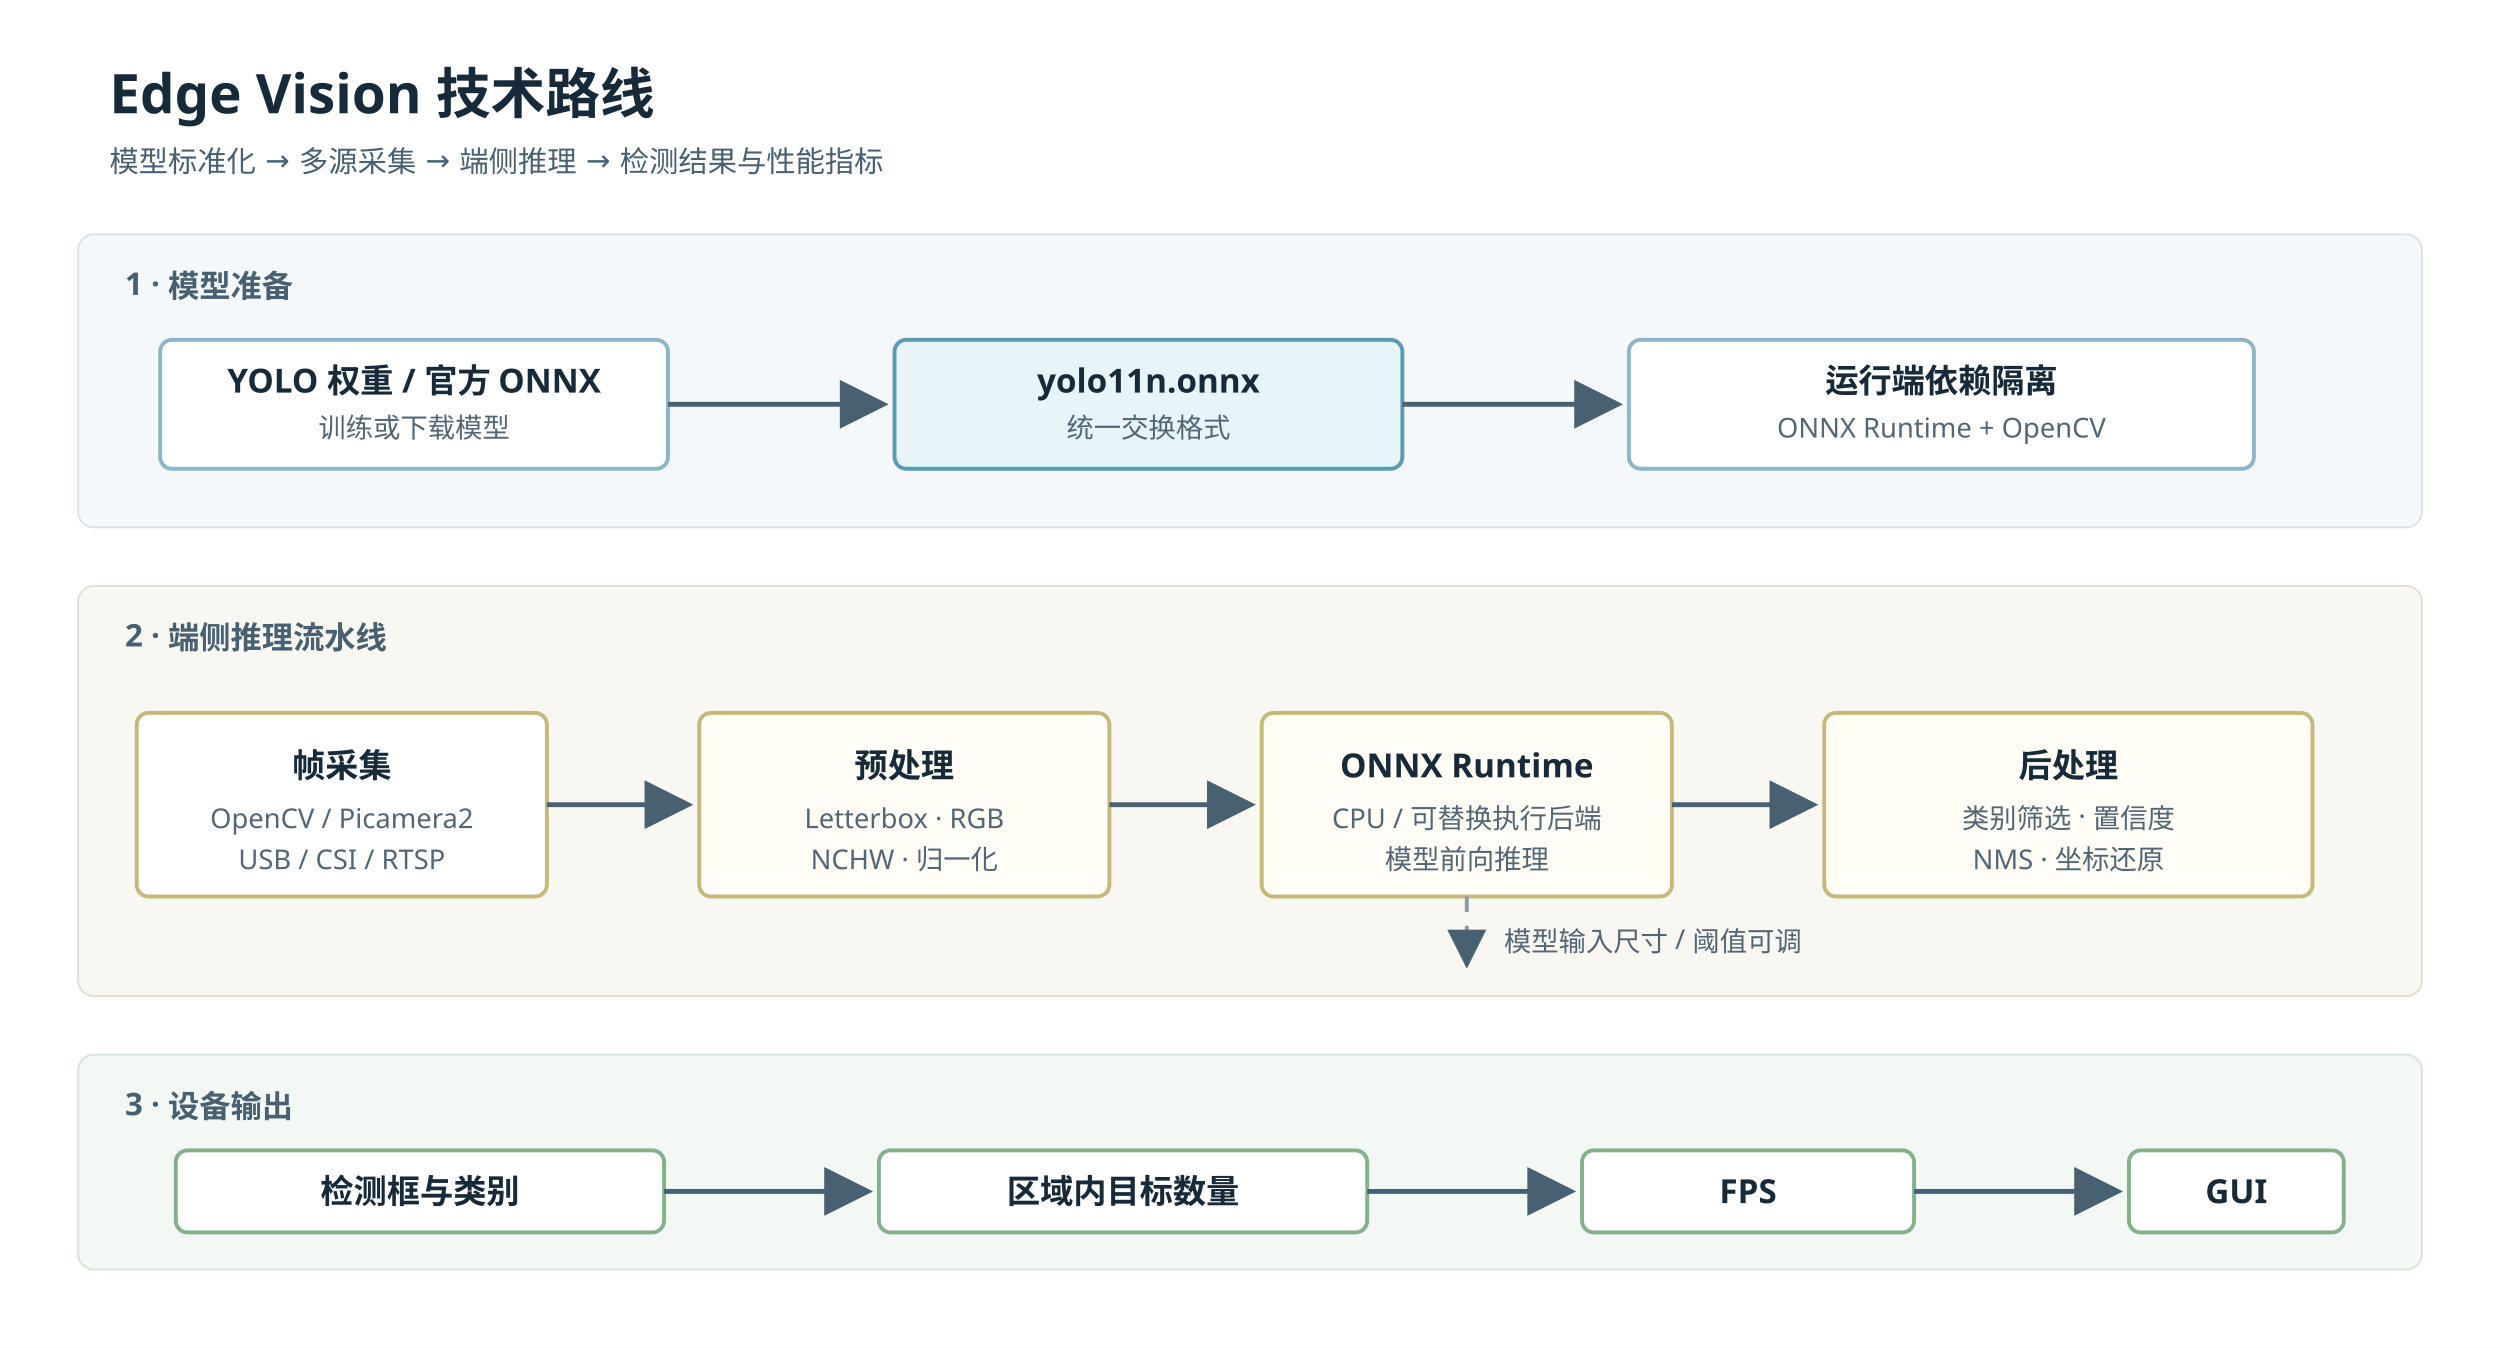
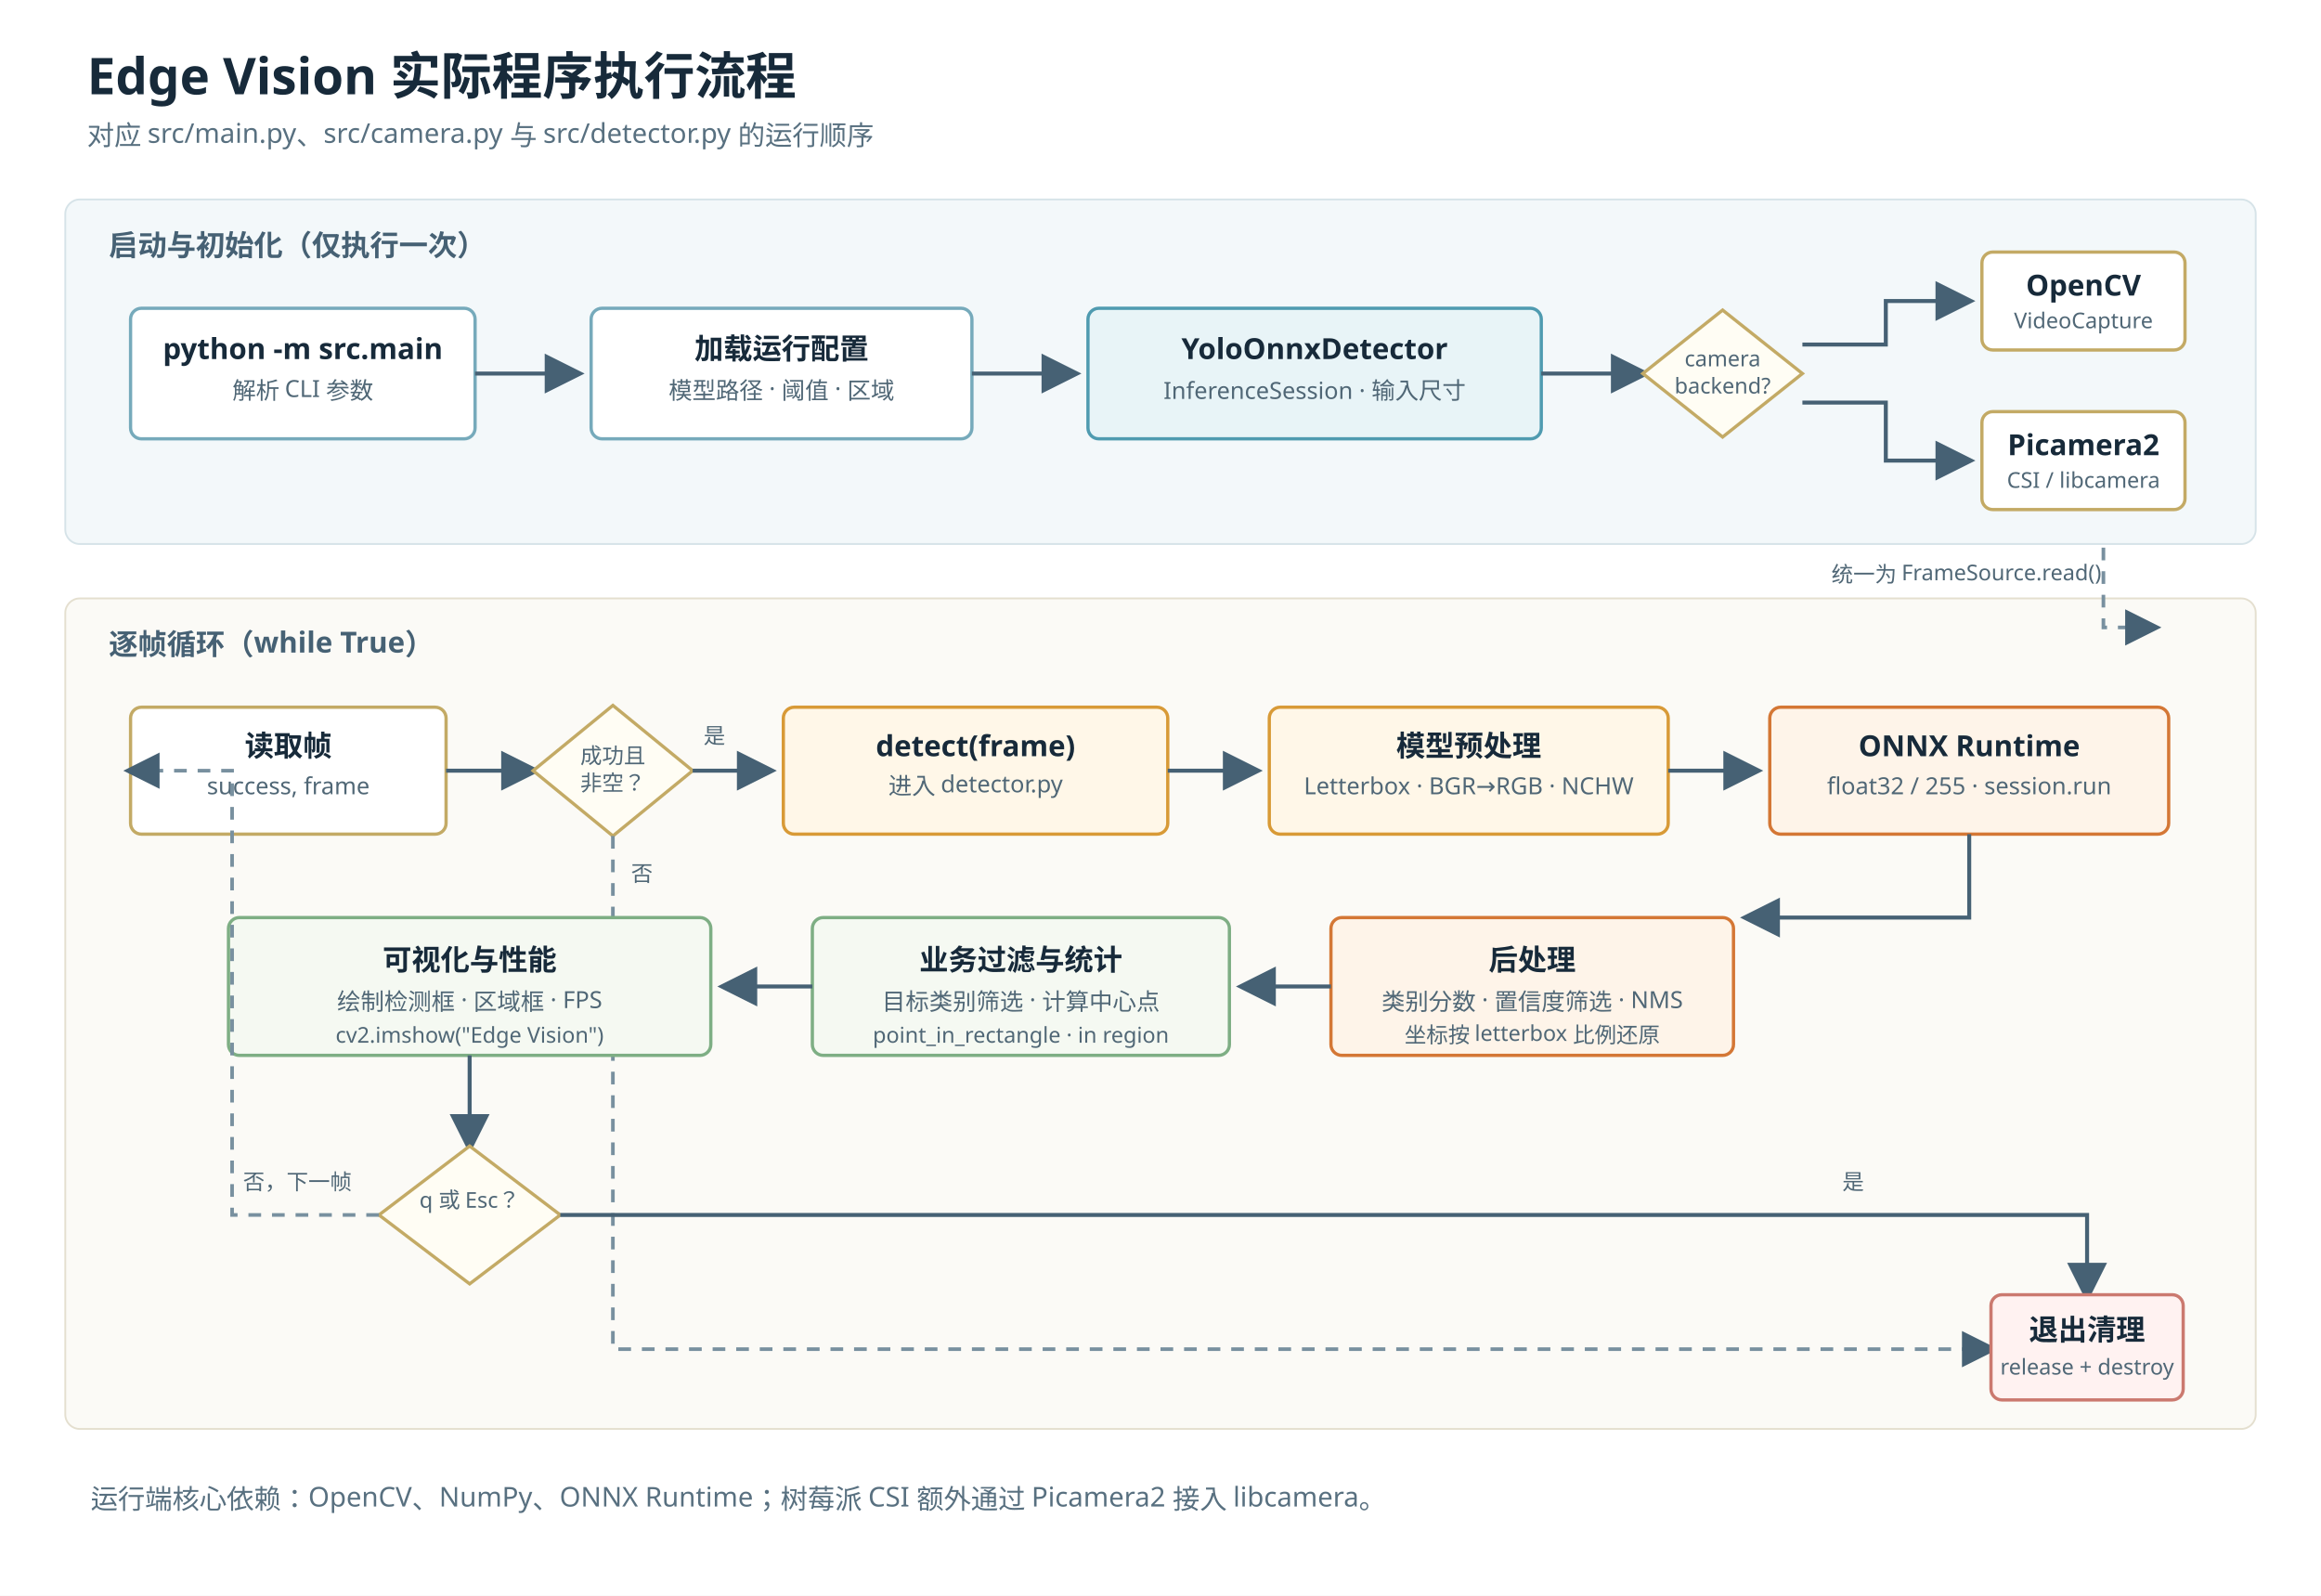
- <svg xmlns="http://www.w3.org/2000/svg" width="1280" height="690" viewBox="0 0 1280 690" role="img" aria-labelledby="title desc">
+ <svg xmlns="http://www.w3.org/2000/svg" width="1280" height="880" viewBox="0 0 1280 880" role="img" aria-labelledby="title desc">
  <defs>
    <marker id="arrow" markerWidth="10" markerHeight="10" refX="8" refY="5" orient="auto" markerUnits="strokeWidth">
-       <path d="M0,0 L10,5 L0,10 z" fill="#476072" />
+       <path d="M0,0 L10,5 L0,10 z" fill="#466174" />
    </marker>
    <style>
      .title { font: 700 28px "Segoe UI", "Microsoft YaHei", sans-serif; fill: #172a3a; }
-       .section { font: 700 16px "Segoe UI", "Microsoft YaHei", sans-serif; fill: #476072; }
-       .label { font: 600 17px "Segoe UI", "Microsoft YaHei", sans-serif; fill: #172a3a; }
-       .detail { font: 400 14px "Segoe UI", "Microsoft YaHei", sans-serif; fill: #526676; }
-       .note { font: 400 15px "Segoe UI", "Microsoft YaHei", sans-serif; fill: #476072; }
-       .card { stroke-width: 2; }
-       .flow { fill: none; stroke: #476072; stroke-width: 2.5; marker-end: url(#arrow); }
-       .dash { fill: none; stroke: #8a9ba8; stroke-width: 2; stroke-dasharray: 8 7; marker-end: url(#arrow); }
+       .subtitle { font: 400 15px "Segoe UI", "Microsoft YaHei", sans-serif; fill: #587080; }
+       .lane { font: 700 16px "Segoe UI", "Microsoft YaHei", sans-serif; fill: #466174; }
+       .label { font: 600 16px "Segoe UI", "Microsoft YaHei", sans-serif; fill: #172a3a; }
+       .small { font: 400 13px "Segoe UI", "Microsoft YaHei", sans-serif; fill: #506776; }
+       .tiny { font: 400 12px "Segoe UI", "Microsoft YaHei", sans-serif; fill: #506776; }
+       .arrow { fill: none; stroke: #466174; stroke-width: 2.2; marker-end: url(#arrow); }
+       .dashed { fill: none; stroke: #78909f; stroke-width: 2; stroke-dasharray: 7 6; marker-end: url(#arrow); }
+       .card { stroke-width: 1.8; }
    </style>
  </defs>
-   <rect width="1280" height="690" fill="#ffffff" />
-   <text x="56" y="58" class="title">Edge Vision 技术路线</text>
-   <text x="56" y="88" class="note">模型标准化 → 多源采集 → 端侧推理 → 检测结果与性能指标</text>
-   <rect x="40" y="120" width="1200" height="150" rx="8" fill="#f4f8fa" stroke="#d9e3e8" />
-   <text x="64" y="151" class="section">1 · 模型准备</text>
-   <rect x="82" y="174" width="260" height="66" rx="6" fill="#ffffff" stroke="#8cb5c7" class="card" />
-   <text x="212" y="201" text-anchor="middle" class="label">YOLO 权重 / 官方 ONNX</text>
-   <text x="212" y="224" text-anchor="middle" class="detail">训练或下载模型</text>
-   <path d="M342 207 H450" class="flow" />
-   <rect x="458" y="174" width="260" height="66" rx="6" fill="#e7f4f8" stroke="#5a9db2" class="card" />
-   <text x="588" y="201" text-anchor="middle" class="label">yolo11n.onnx</text>
-   <text x="588" y="224" text-anchor="middle" class="detail">统一交换格式</text>
-   <path d="M718 207 H826" class="flow" />
-   <rect x="834" y="174" width="320" height="66" rx="6" fill="#ffffff" stroke="#8cb5c7" class="card" />
-   <text x="994" y="201" text-anchor="middle" class="label">运行端依赖隔离</text>
-   <text x="994" y="224" text-anchor="middle" class="detail">ONNX Runtime + OpenCV</text>
-   <rect x="40" y="300" width="1200" height="210" rx="8" fill="#f8f7f2" stroke="#e2dfd2" />
-   <text x="64" y="331" class="section">2 · 端侧推理流水线</text>
-   <rect x="70" y="365" width="210" height="94" rx="6" fill="#ffffff" stroke="#c6b878" class="card" />
-   <text x="175" y="398" text-anchor="middle" class="label">帧采集</text>
-   <text x="175" y="424" text-anchor="middle" class="detail">OpenCV / Picamera2</text>
-   <text x="175" y="445" text-anchor="middle" class="detail">USB / CSI / RTSP</text>
-   <path d="M280 412 H350" class="flow" />
-   <rect x="358" y="365" width="210" height="94" rx="6" fill="#fffdf5" stroke="#c6b878" class="card" />
-   <text x="463" y="398" text-anchor="middle" class="label">预处理</text>
-   <text x="463" y="424" text-anchor="middle" class="detail">Letterbox · RGB</text>
-   <text x="463" y="445" text-anchor="middle" class="detail">NCHW · 归一化</text>
-   <path d="M568 412 H638" class="flow" />
-   <rect x="646" y="365" width="210" height="94" rx="6" fill="#fffdf5" stroke="#c6b878" class="card" />
-   <text x="751" y="398" text-anchor="middle" class="label">ONNX Runtime</text>
-   <text x="751" y="424" text-anchor="middle" class="detail">CPU / 可替换执行后端</text>
-   <text x="751" y="445" text-anchor="middle" class="detail">模型前向推理</text>
-   <path d="M856 412 H926" class="flow" />
-   <rect x="934" y="365" width="250" height="94" rx="6" fill="#fffdf5" stroke="#c6b878" class="card" />
-   <text x="1059" y="398" text-anchor="middle" class="label">后处理</text>
-   <text x="1059" y="424" text-anchor="middle" class="detail">类别筛选 · 置信度</text>
-   <text x="1059" y="445" text-anchor="middle" class="detail">NMS · 坐标还原</text>
-   <path d="M751 459 V492" class="dash" />
-   <text x="770" y="487" class="detail">模型输入尺寸 / 阈值可调</text>
-   <rect x="40" y="540" width="1200" height="110" rx="8" fill="#f3f8f4" stroke="#d7e5d9" />
-   <text x="64" y="571" class="section">3 · 设备输出</text>
-   <rect x="90" y="589" width="250" height="42" rx="6" fill="#ffffff" stroke="#82b18a" class="card" />
-   <text x="215" y="616" text-anchor="middle" class="label">检测框与类别</text>
-   <path d="M340 610 H442" class="flow" />
-   <rect x="450" y="589" width="250" height="42" rx="6" fill="#ffffff" stroke="#82b18a" class="card" />
-   <text x="575" y="616" text-anchor="middle" class="label">区域内目标数量</text>
-   <path d="M700 610 H802" class="flow" />
-   <rect x="810" y="589" width="170" height="42" rx="6" fill="#ffffff" stroke="#82b18a" class="card" />
-   <text x="895" y="616" text-anchor="middle" class="label">FPS</text>
-   <path d="M980 610 H1082" class="flow" />
-   <rect x="1090" y="589" width="110" height="42" rx="6" fill="#ffffff" stroke="#82b18a" class="card" />
-   <text x="1145" y="616" text-anchor="middle" class="label">GUI</text>
+   <rect width="1280" height="880" fill="#ffffff" />
+   <text x="48" y="52" class="title">Edge Vision 实际程序执行流程</text>
+   <text x="48" y="80" class="subtitle">对应 src/main.py、src/camera.py 与 src/detector.py 的运行顺序</text>
+   <rect x="36" y="110" width="1208" height="190" rx="8" fill="#f3f8fa" stroke="#d6e3e8" />
+   <text x="60" y="141" class="lane">启动与初始化（仅执行一次）</text>
+   <rect x="72" y="170" width="190" height="72" rx="6" fill="#ffffff" stroke="#76aabb" class="card" />
+   <text x="167" y="198" text-anchor="middle" class="label">python -m src.main</text>
+   <text x="167" y="220" text-anchor="middle" class="small">解析 CLI 参数</text>
+   <path d="M262 206 H318" class="arrow" />
+   <rect x="326" y="170" width="210" height="72" rx="6" fill="#ffffff" stroke="#76aabb" class="card" />
+   <text x="431" y="198" text-anchor="middle" class="label">加载运行配置</text>
+   <text x="431" y="220" text-anchor="middle" class="small">模型路径 · 阈值 · 区域</text>
+   <path d="M536 206 H592" class="arrow" />
+   <rect x="600" y="170" width="250" height="72" rx="6" fill="#e8f4f7" stroke="#4f9bb0" class="card" />
+   <text x="725" y="198" text-anchor="middle" class="label">YoloOnnxDetector</text>
+   <text x="725" y="220" text-anchor="middle" class="small">InferenceSession · 输入尺寸</text>
+   <path d="M850 206 H906" class="arrow" />
+   <polygon points="950,171 994,206 950,241 906,206" fill="#fffdf4" stroke="#c3aa65" stroke-width="1.8" />
+   <text x="950" y="202" text-anchor="middle" class="tiny">camera</text>
+   <text x="950" y="217" text-anchor="middle" class="tiny">backend?</text>
+   <path d="M994 190 H1040 V166 H1085" class="arrow" />
+   <rect x="1093" y="139" width="112" height="54" rx="6" fill="#ffffff" stroke="#c3aa65" class="card" />
+   <text x="1149" y="163" text-anchor="middle" class="label">OpenCV</text>
+   <text x="1149" y="181" text-anchor="middle" class="tiny">VideoCapture</text>
+   <path d="M994 222 H1040 V254 H1085" class="arrow" />
+   <rect x="1093" y="227" width="112" height="54" rx="6" fill="#ffffff" stroke="#c3aa65" class="card" />
+   <text x="1149" y="251" text-anchor="middle" class="label">Picamera2</text>
+   <text x="1149" y="269" text-anchor="middle" class="tiny">CSI / libcamera</text>
+   <rect x="36" y="330" width="1208" height="458" rx="8" fill="#fbfaf6" stroke="#e4dfcf" />
+   <text x="60" y="361" class="lane">逐帧循环（while True）</text>
+   <path d="M1160 302 V346 H1188" class="dashed" />
+   <text x="1010" y="321" class="tiny">统一为 FrameSource.read()</text>
+   <rect x="72" y="390" width="174" height="70" rx="6" fill="#ffffff" stroke="#c3aa65" class="card" />
+   <text x="159" y="417" text-anchor="middle" class="label">读取帧</text>
+   <text x="159" y="438" text-anchor="middle" class="small">success, frame</text>
+   <path d="M246 425 H294" class="arrow" />
+   <polygon points="338,389 382,425 338,461 294,425" fill="#fffdf4" stroke="#c3aa65" stroke-width="1.8" />
+   <text x="338" y="421" text-anchor="middle" class="tiny">成功且</text>
+   <text x="338" y="436" text-anchor="middle" class="tiny">非空？</text>
+   <path d="M382 425 H424" class="arrow" />
+   <text x="388" y="410" class="tiny">是</text>
+   <path d="M338 461 V744 H1098" class="dashed" />
+   <text x="348" y="486" class="tiny">否</text>
+   <rect x="432" y="390" width="212" height="70" rx="6" fill="#fff7e8" stroke="#d89a37" class="card" />
+   <text x="538" y="417" text-anchor="middle" class="label">detect(frame)</text>
+   <text x="538" y="438" text-anchor="middle" class="small">进入 detector.py</text>
+   <path d="M644 425 H692" class="arrow" />
+   <rect x="700" y="390" width="220" height="70" rx="6" fill="#fff7e8" stroke="#d89a37" class="card" />
+   <text x="810" y="417" text-anchor="middle" class="label">模型预处理</text>
+   <text x="810" y="438" text-anchor="middle" class="small">Letterbox · BGR→RGB · NCHW</text>
+   <path d="M920 425 H968" class="arrow" />
+   <rect x="976" y="390" width="220" height="70" rx="6" fill="#fef4e9" stroke="#d47735" class="card" />
+   <text x="1086" y="417" text-anchor="middle" class="label">ONNX Runtime</text>
+   <text x="1086" y="438" text-anchor="middle" class="small">float32 / 255 · session.run</text>
+   <path d="M1086 460 V506 H964" class="arrow" />
+   <rect x="734" y="506" width="222" height="76" rx="6" fill="#fef4e9" stroke="#d47735" class="card" />
+   <text x="845" y="535" text-anchor="middle" class="label">后处理</text>
+   <text x="845" y="557" text-anchor="middle" class="small">类别分数 · 置信度筛选 · NMS</text>
+   <text x="845" y="575" text-anchor="middle" class="tiny">坐标按 letterbox 比例还原</text>
+   <path d="M734 544 H686" class="arrow" />
+   <rect x="448" y="506" width="230" height="76" rx="6" fill="#f5f9f2" stroke="#7eae84" class="card" />
+   <text x="563" y="535" text-anchor="middle" class="label">业务过滤与统计</text>
+   <text x="563" y="557" text-anchor="middle" class="small">目标类别筛选 · 计算中心点</text>
+   <text x="563" y="575" text-anchor="middle" class="tiny">point_in_rectangle · in region</text>
+   <path d="M448 544 H400" class="arrow" />
+   <rect x="126" y="506" width="266" height="76" rx="6" fill="#f5f9f2" stroke="#7eae84" class="card" />
+   <text x="259" y="535" text-anchor="middle" class="label">可视化与性能</text>
+   <text x="259" y="557" text-anchor="middle" class="small">绘制检测框 · 区域框 · FPS</text>
+   <text x="259" y="575" text-anchor="middle" class="tiny">cv2.imshow("Edge Vision")</text>
+   <path d="M259 582 V632" class="arrow" />
+   <polygon points="259,632 309,670 259,708 209,670" fill="#fffdf4" stroke="#c3aa65" stroke-width="1.8" />
+   <text x="259" y="666" text-anchor="middle" class="tiny">q 或 Esc？</text>
+   <path d="M209 670 H128 V425 H72" class="dashed" />
+   <text x="134" y="656" class="tiny">否，下一帧</text>
+   <path d="M309 670 H1151 V714" class="arrow" />
+   <text x="1016" y="656" class="tiny">是</text>
+   <rect x="1098" y="714" width="106" height="58" rx="6" fill="#fff2f1" stroke="#cb796f" class="card" />
+   <text x="1151" y="739" text-anchor="middle" class="label">退出清理</text>
+   <text x="1151" y="758" text-anchor="middle" class="tiny">release + destroy</text>
+   <text x="50" y="832" class="subtitle">运行端核心依赖：OpenCV、NumPy、ONNX Runtime；树莓派 CSI 额外通过 Picamera2 接入 libcamera。</text>
</svg>
